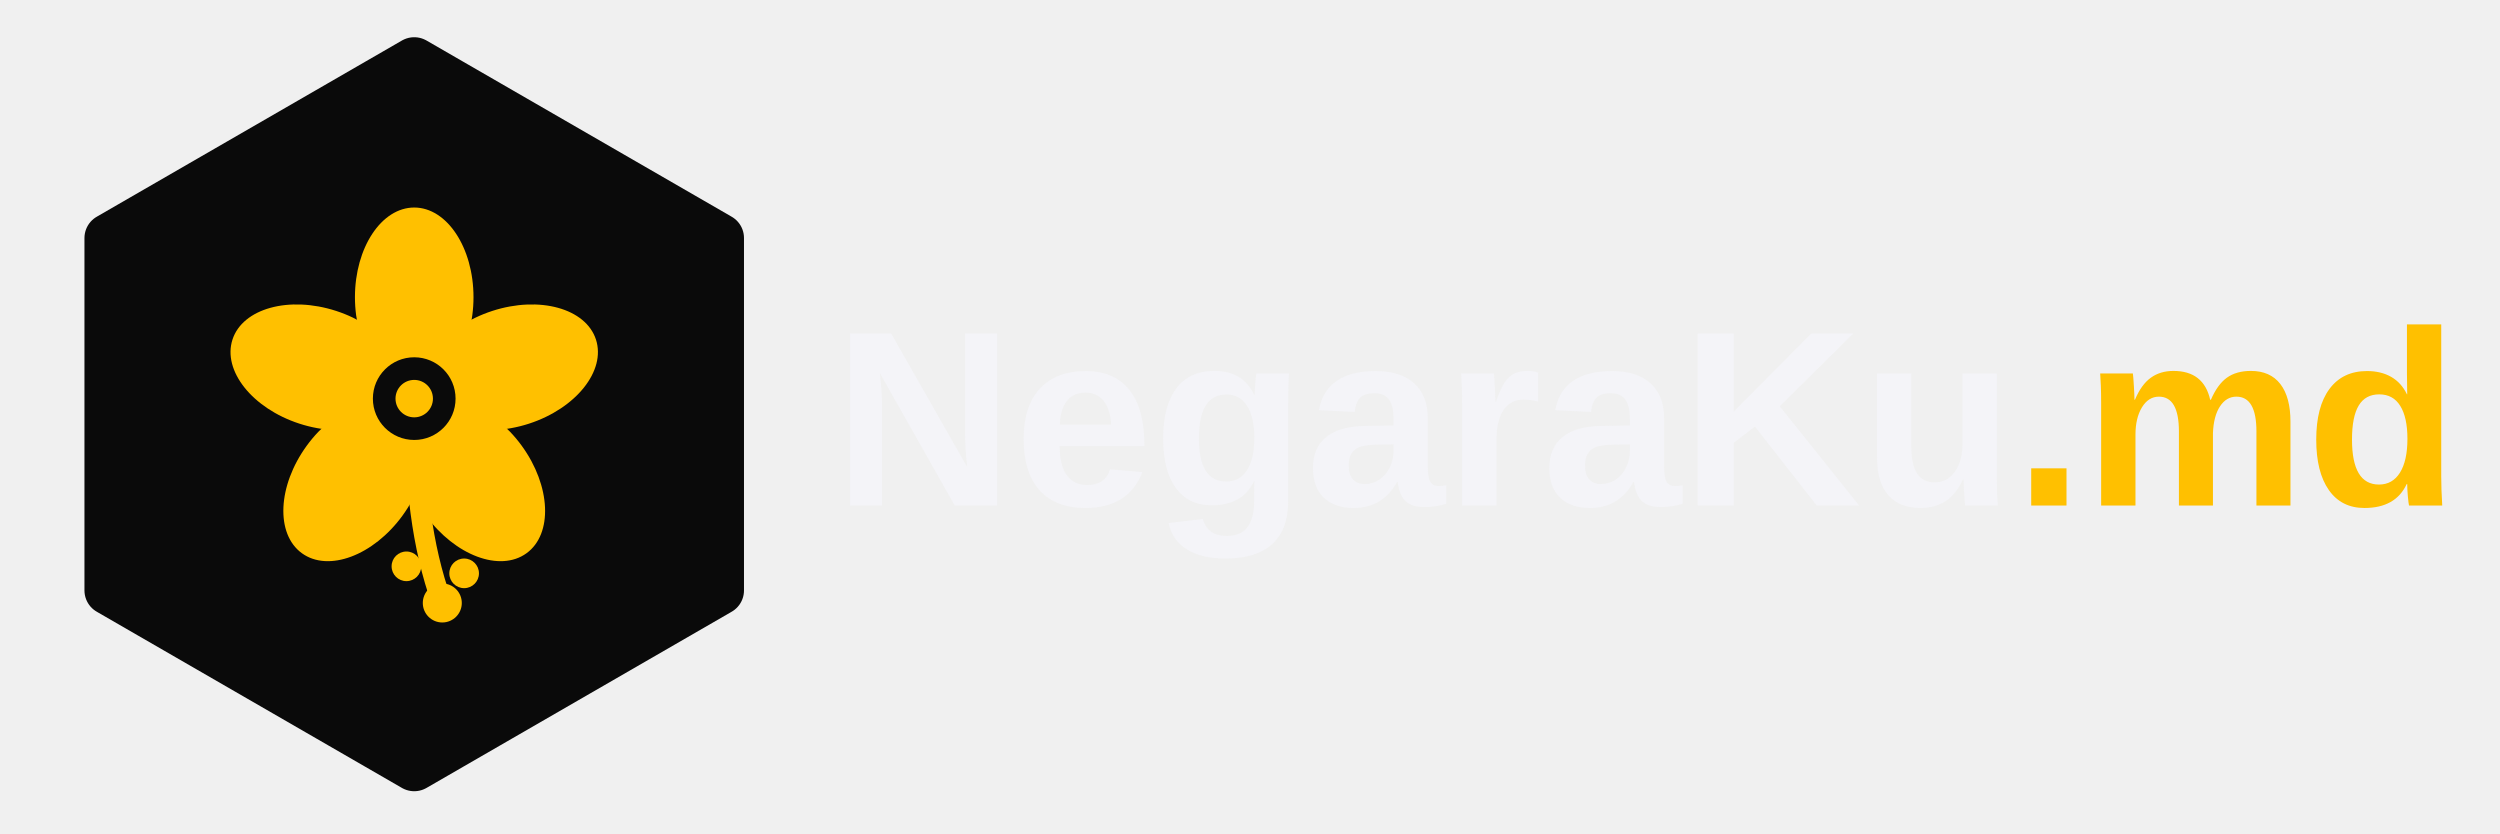
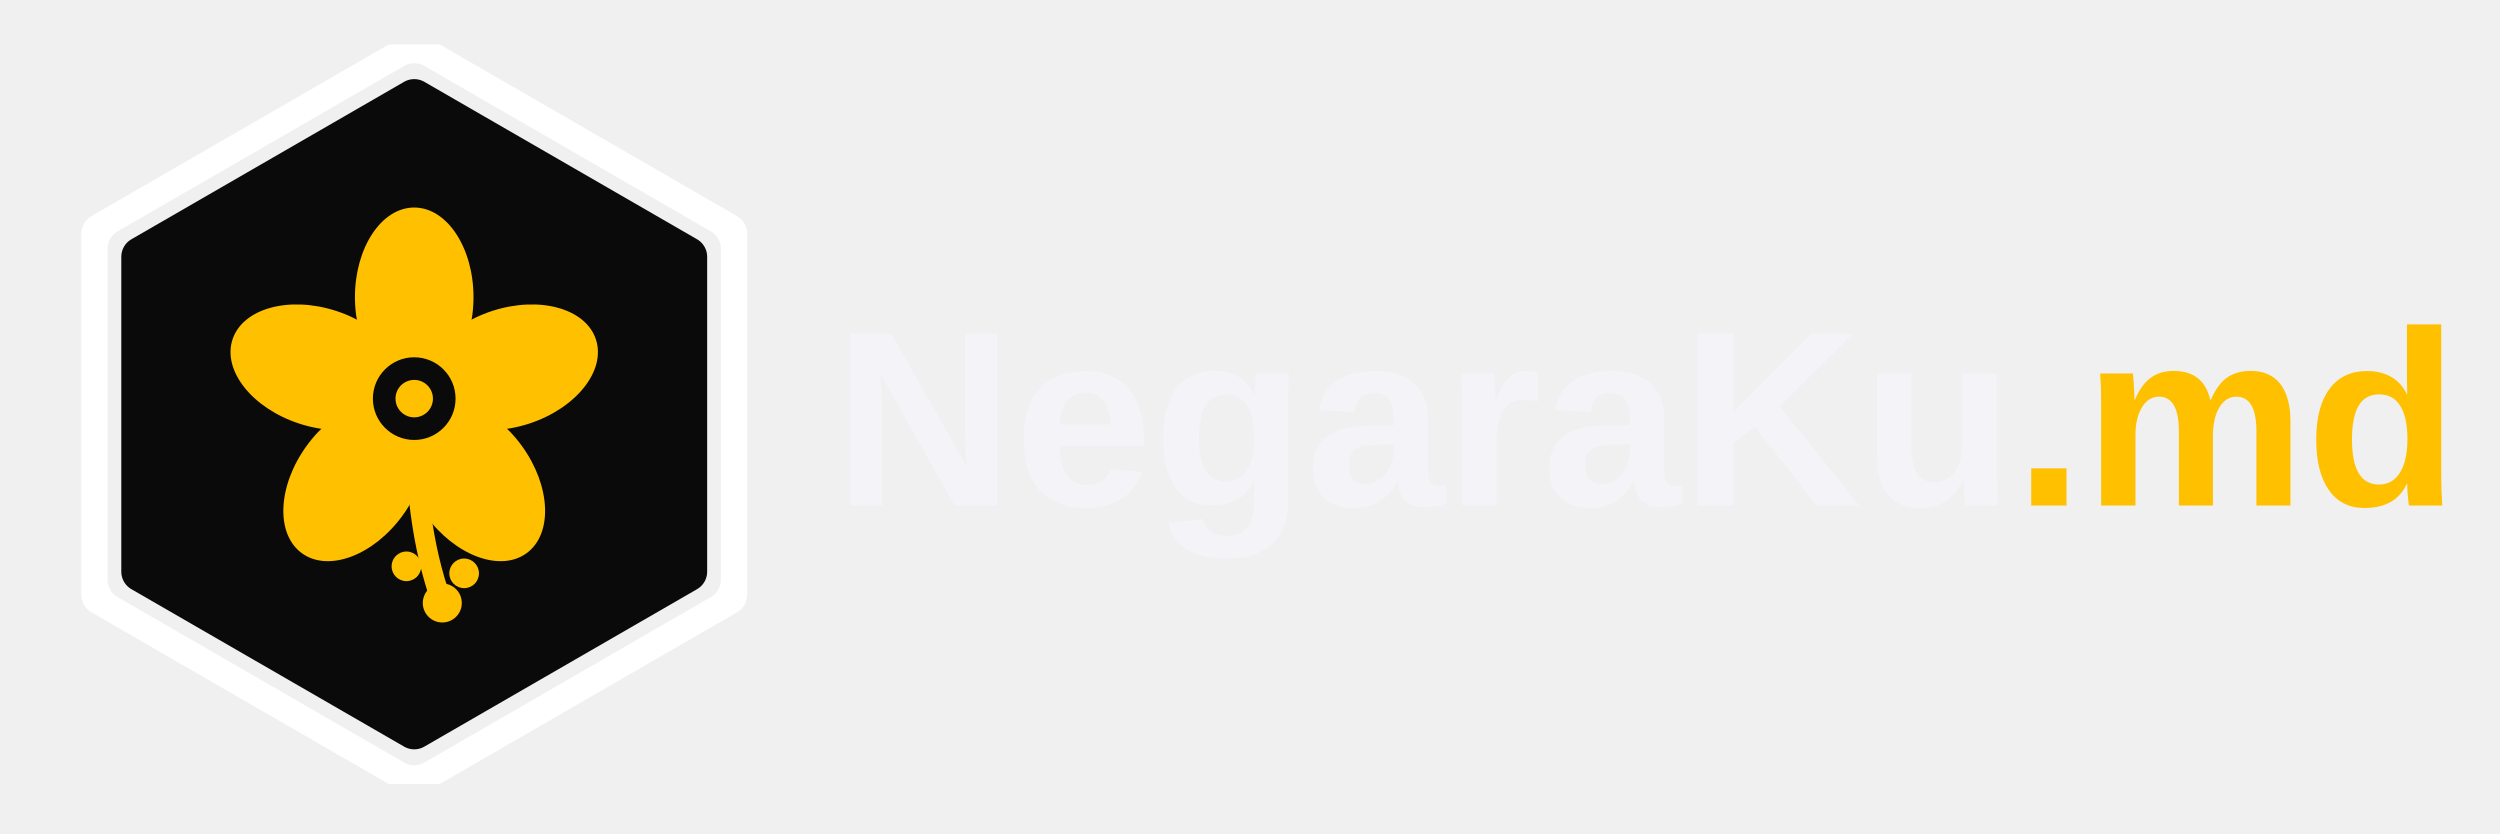
<svg xmlns="http://www.w3.org/2000/svg" width="900" height="300" viewBox="0 0 900 300">
  <g transform="translate(16 16) scale(0.52)">
-     <polygon points="256.0,12.0 44.7,134.0 44.7,378.0 256.0,500.0 467.3,378.0 467.3,134.0" fill="#0A0A0A" stroke="#0A0A0A" stroke-width="34" stroke-linejoin="round" />
+     <mask id="ring-l">
+       <rect width="512" height="512" fill="#000" />
+       <polygon points="256.0,6.0 39.5,131.0 39.5,381.0 256.0,506.0 472.5,381.0 472.5,131.0" fill="#fff" stroke="#fff" stroke-width="28" stroke-linejoin="round" />
+       <polygon points="256.0,27.0 57.7,141.5 57.7,370.5 256.0,485.0 454.3,370.5 454.3,141.5" fill="#000" stroke="#000" stroke-width="28" stroke-linejoin="round" />
+     </mask>
+     <rect width="512" height="512" fill="#FFFFFF" mask="url(#ring-l)" />
+     <polygon points="256.0,38.0 67.2,147.0 67.2,365.0 256.0,474.0 444.8,365.0 444.8,147.0" fill="#0A0A0A" stroke="#0A0A0A" stroke-width="28" stroke-linejoin="round" />
    <g transform="translate(83.20 94.00) scale(5.4)">
      <defs>
-         <mask id="bl">
+         <mask id="bh-l">
          <rect width="64" height="64" fill="#fff" />
          <circle cx="32" cy="28" r="5.3" fill="#000" />
        </mask>
      </defs>
-       <g mask="url(#bl)">
+       <g mask="url(#bh-l)">
        <g fill="#FFC000" transform="translate(32 28)">
          <ellipse cx="0" cy="-13" rx="7.6" ry="11.5" />
          <ellipse cx="0" cy="-13" rx="7.6" ry="11.5" transform="rotate(72)" />
          <ellipse cx="0" cy="-13" rx="7.6" ry="11.5" transform="rotate(144)" />
          <ellipse cx="0" cy="-13" rx="7.6" ry="11.5" transform="rotate(216)" />
          <ellipse cx="0" cy="-13" rx="7.6" ry="11.5" transform="rotate(288)" />
        </g>
        <path d="M32 28 C 32 39, 33 47, 35.5 54" stroke="#FFC000" stroke-width="2.6" fill="none" stroke-linecap="round" />
        <circle cx="35.6" cy="54.2" r="2.5" fill="#FFC000" />
        <circle cx="31" cy="49.5" r="1.9" fill="#FFC000" />
        <circle cx="38.4" cy="50.4" r="1.9" fill="#FFC000" />
      </g>
      <circle cx="32" cy="28" r="2.4" fill="#FFC000" />
    </g>
  </g>
  <text x="300" y="182" font-family="Montserrat, 'Segoe UI', Arial, sans-serif" font-size="90" font-weight="800" fill="#F4F4F8">NegaraKu<tspan fill="#FFC000">.md</tspan>
  </text>
</svg>
